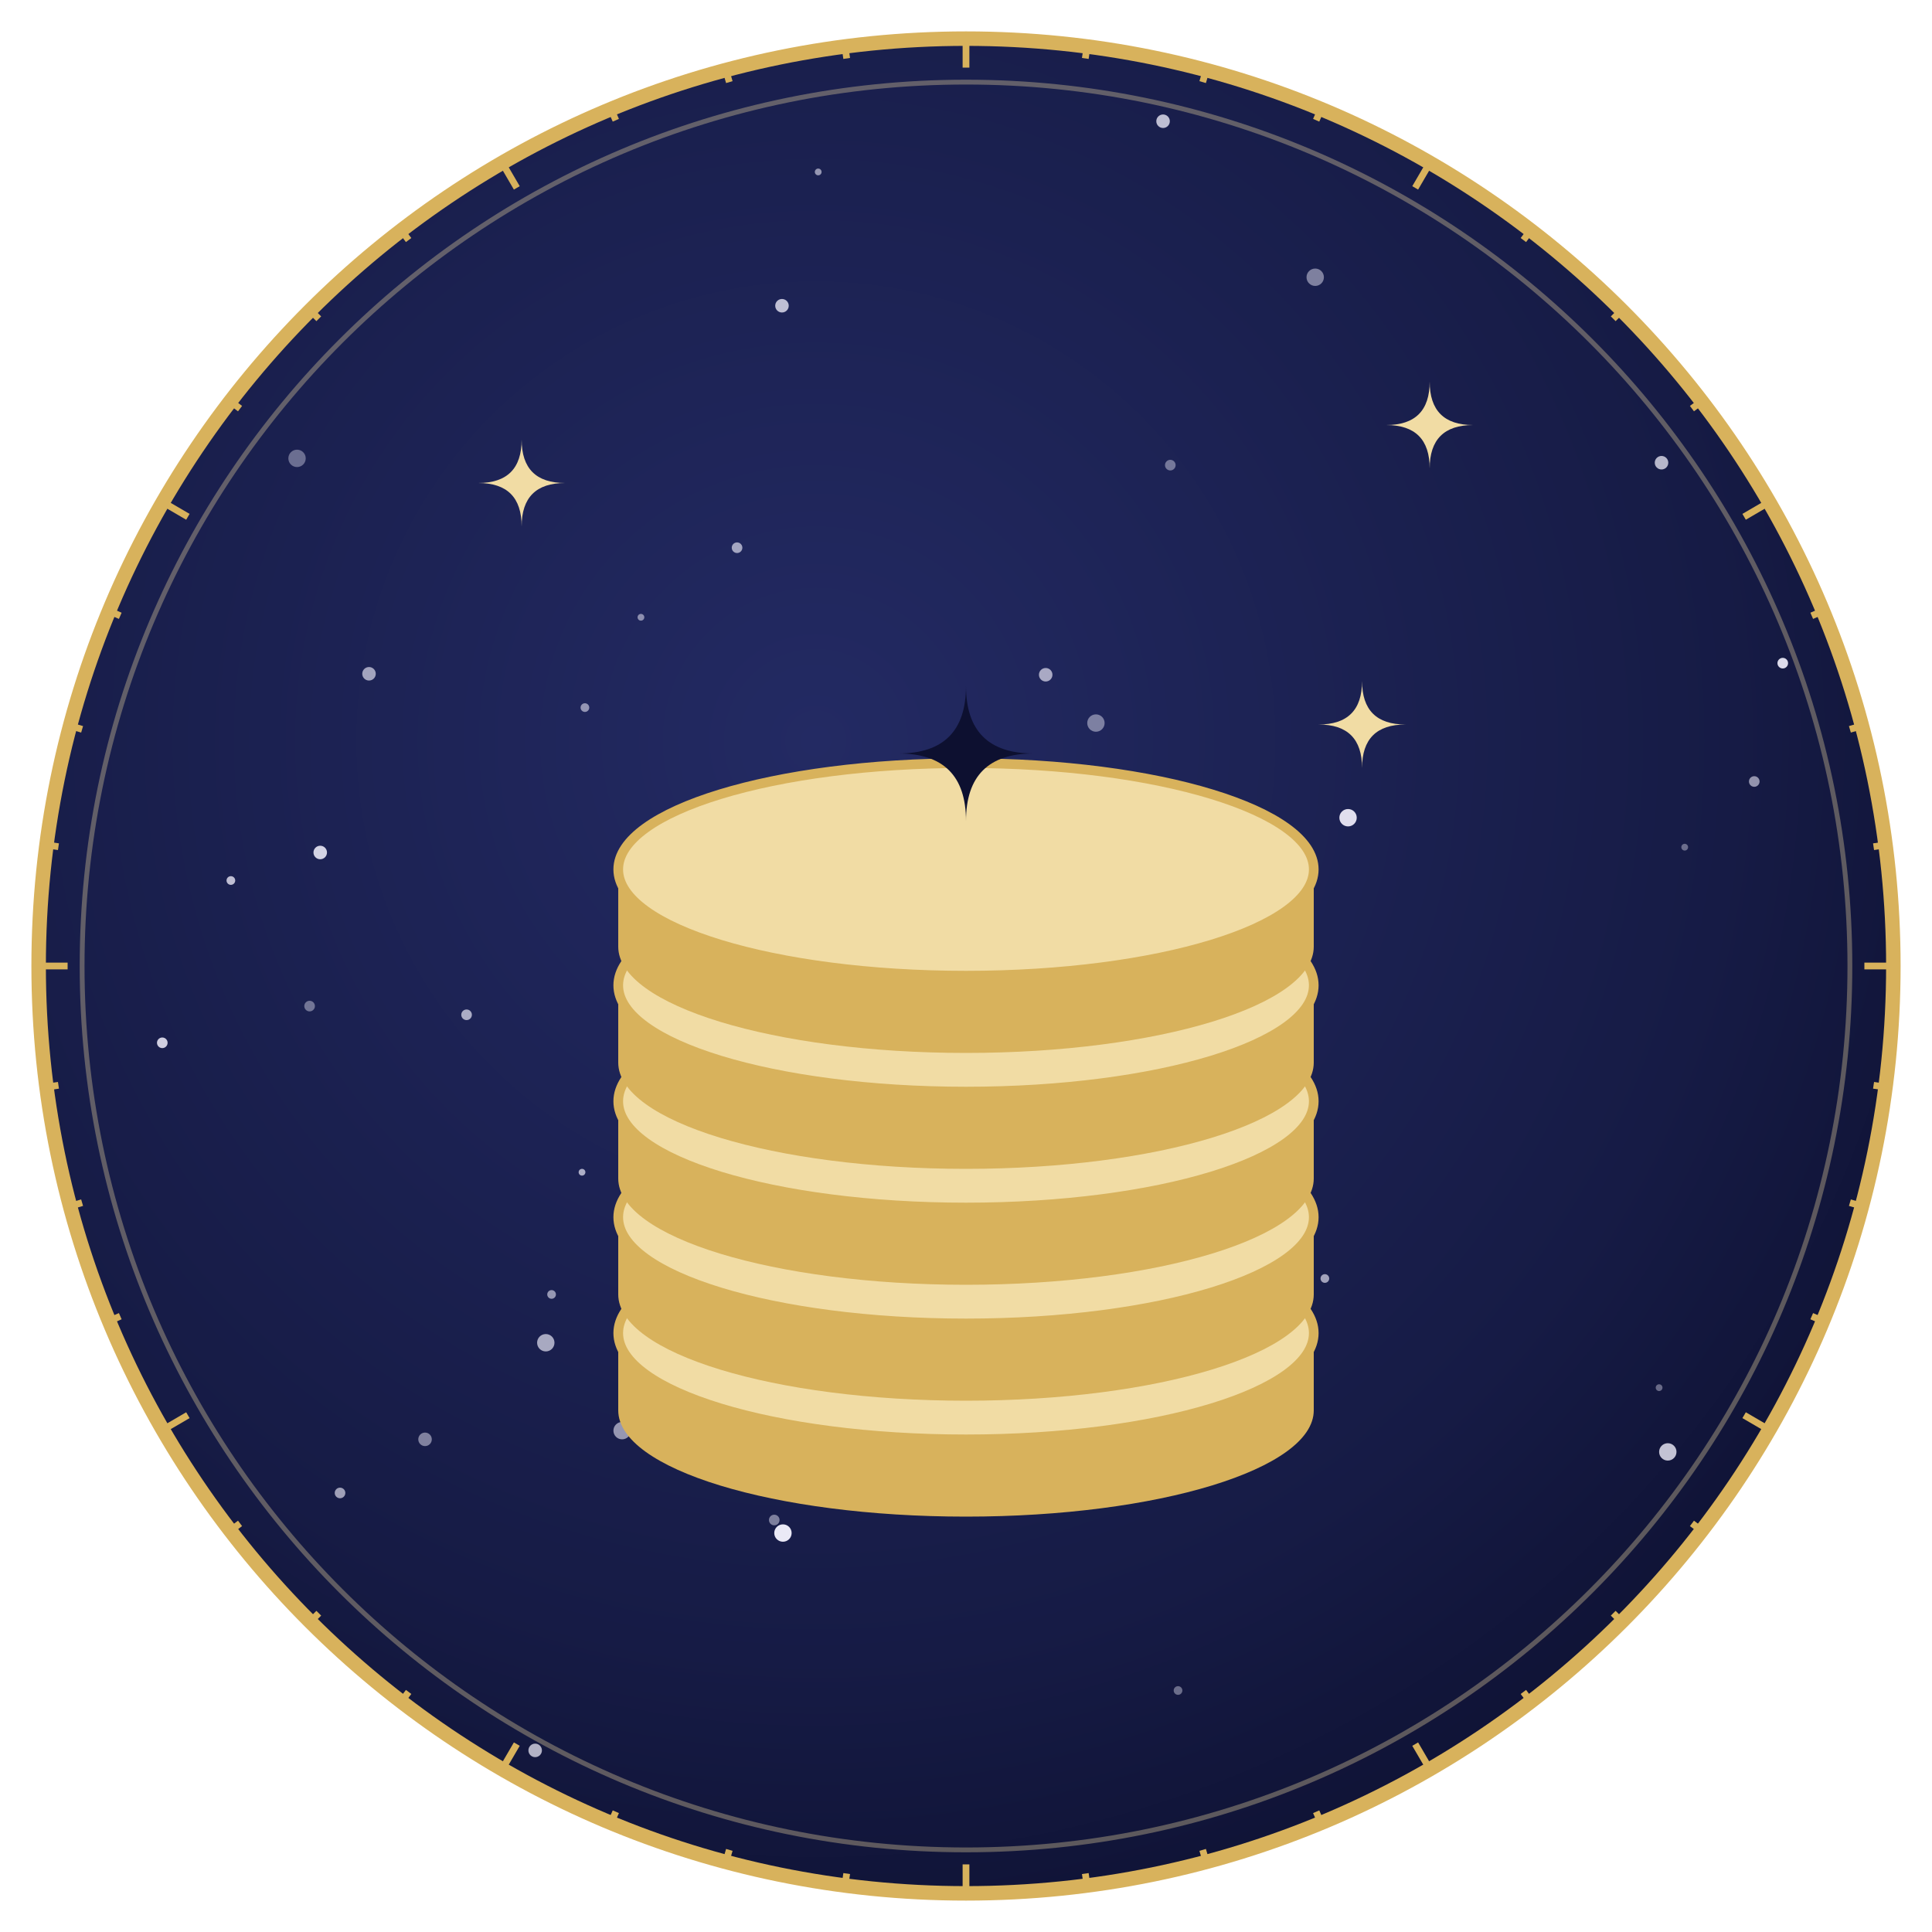
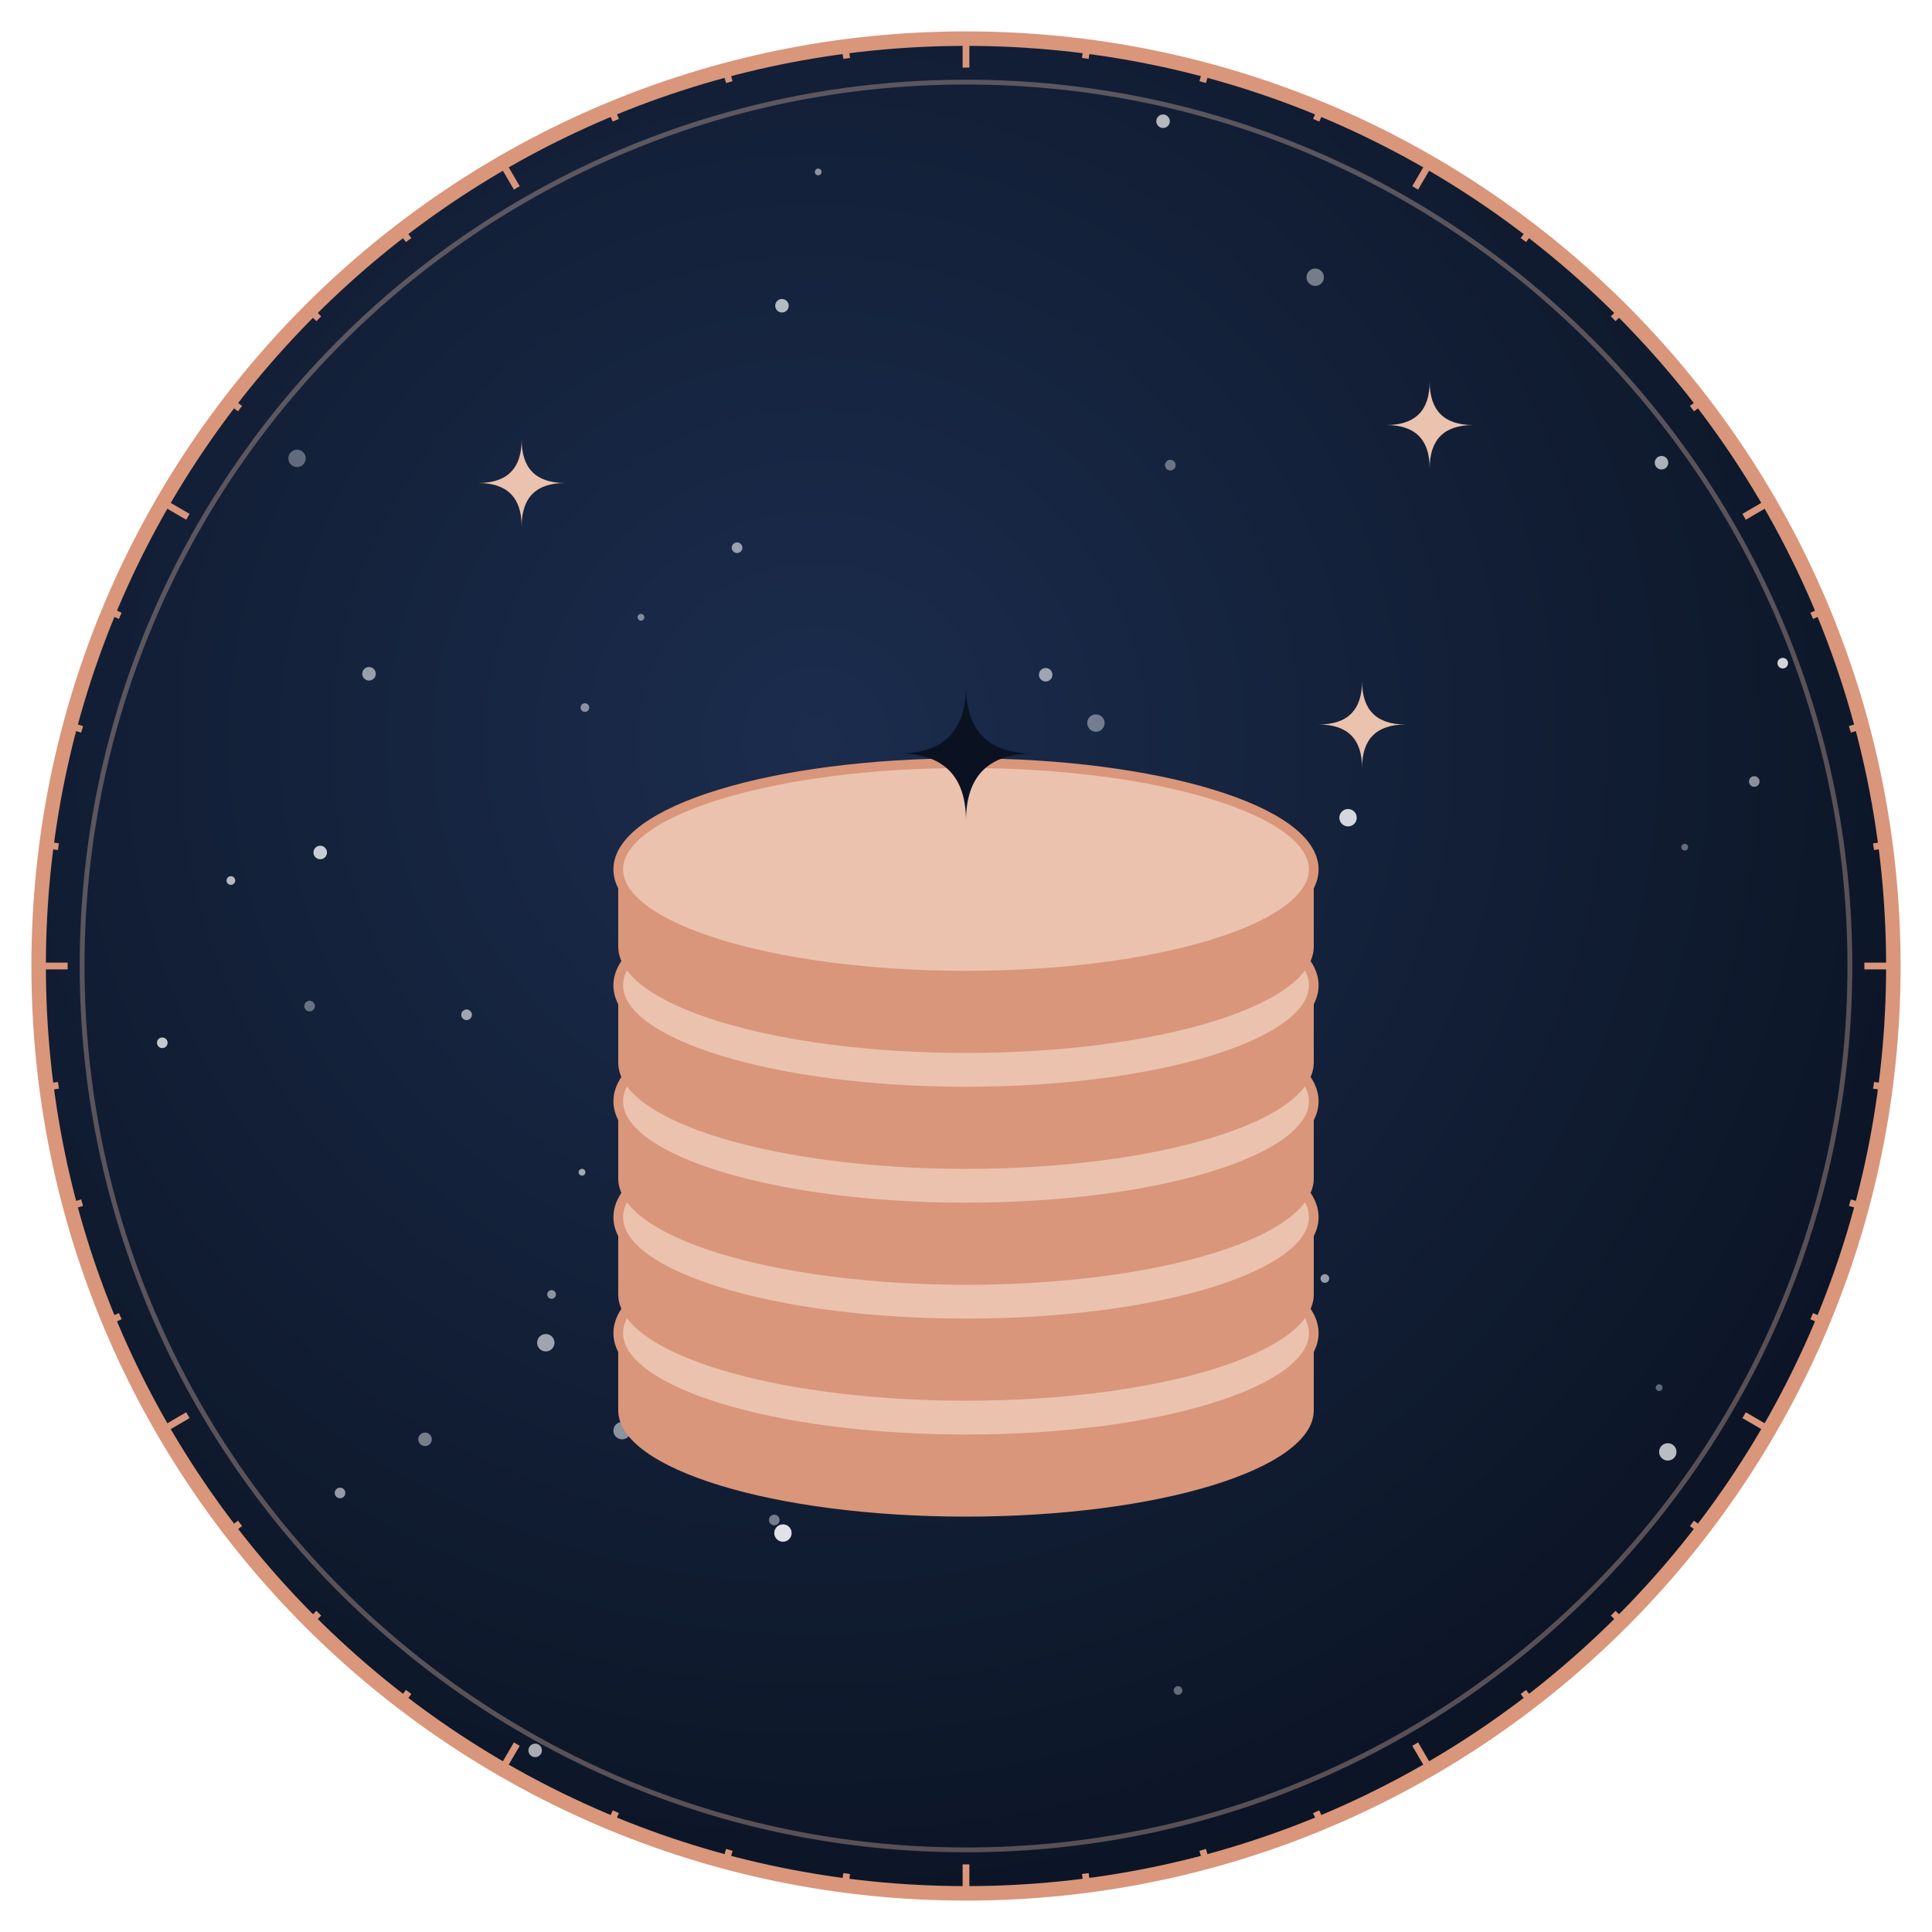
<svg xmlns="http://www.w3.org/2000/svg" viewBox="0 0 400 400" width="400" height="400" role="img" aria-hidden="true">
  <defs>
    <radialGradient id="g" cx="42%" cy="38%" r="70%">
-       <stop offset="0" stop-color="#232a63" />
-       <stop offset=".7" stop-color="#161b45" />
-       <stop offset="1" stop-color="#0d1030" />
+       <stop offset="0" stop-color="#1b2c4d" />
+       <stop offset=".7" stop-color="#0f1a2e" />
+       <stop offset="1" stop-color="#0a1222" />
    </radialGradient>
    <clipPath id="c">
      <circle cx="200.0" cy="200.0" r="192.0" />
    </clipPath>
  </defs>
  <circle cx="200.0" cy="200.0" r="192.0" fill="url(#g)" />
  <g clip-path="url(#c)">
-     <circle cx="228.6" cy="171.6" r="1.8" fill="#f5f3ff" opacity="0.36" />
-     <circle cx="185.0" cy="196.5" r="1.1" fill="#f5f3ff" opacity="0.74" />
-     <circle cx="64.1" cy="208.3" r="1.1" fill="#f5f3ff" opacity="0.40" />
-     <circle cx="144.5" cy="168.2" r="0.9" fill="#f5f3ff" opacity="0.71" />
-     <circle cx="152.6" cy="113.4" r="1.1" fill="#f5f3ff" opacity="0.62" />
-     <circle cx="274.3" cy="264.7" r="0.9" fill="#f5f3ff" opacity="0.62" />
-     <circle cx="344.0" cy="95.8" r="1.4" fill="#f5f3ff" opacity="0.72" />
-     <circle cx="121.1" cy="146.5" r="0.9" fill="#f5f3ff" opacity="0.54" />
-     <circle cx="219.6" cy="174.4" r="0.7" fill="#f5f3ff" opacity="0.74" />
-     <circle cx="129.9" cy="200.8" r="0.9" fill="#f5f3ff" opacity="0.93" />
-     <circle cx="120.5" cy="242.7" r="0.7" fill="#f5f3ff" opacity="0.67" />
-     <circle cx="226.9" cy="149.7" r="1.8" fill="#f5f3ff" opacity="0.44" />
-     <circle cx="76.4" cy="139.5" r="1.4" fill="#f5f3ff" opacity="0.62" />
-     <circle cx="272.3" cy="57.4" r="1.8" fill="#f5f3ff" opacity="0.46" />
-     <circle cx="47.8" cy="182.3" r="0.9" fill="#f5f3ff" opacity="0.75" />
-     <circle cx="70.4" cy="309.1" r="1.1" fill="#f5f3ff" opacity="0.61" />
-     <circle cx="132.7" cy="127.8" r="0.7" fill="#f5f3ff" opacity="0.51" />
-     <circle cx="161.9" cy="63.3" r="1.4" fill="#f5f3ff" opacity="0.75" />
-     <circle cx="96.6" cy="210.1" r="1.1" fill="#f5f3ff" opacity="0.66" />
-     <circle cx="240.8" cy="25.1" r="1.4" fill="#f5f3ff" opacity="0.75" />
-     <circle cx="216.5" cy="139.7" r="1.4" fill="#f5f3ff" opacity="0.64" />
-     <circle cx="66.3" cy="176.5" r="1.4" fill="#f5f3ff" opacity="0.85" />
-     <circle cx="348.8" cy="175.4" r="0.7" fill="#f5f3ff" opacity="0.38" />
-     <circle cx="194.0" cy="183.5" r="1.4" fill="#f5f3ff" opacity="0.81" />
-     <circle cx="369.1" cy="137.3" r="1.1" fill="#f5f3ff" opacity="0.89" />
-     <circle cx="279.1" cy="169.3" r="1.8" fill="#f5f3ff" opacity="0.90" />
-     <circle cx="61.5" cy="94.9" r="1.8" fill="#f5f3ff" opacity="0.37" />
-     <circle cx="230.1" cy="251.4" r="0.7" fill="#f5f3ff" opacity="0.83" />
-     <circle cx="343.5" cy="287.3" r="0.7" fill="#f5f3ff" opacity="0.38" />
-     <circle cx="114.2" cy="268.0" r="0.9" fill="#f5f3ff" opacity="0.57" />
-     <circle cx="160.3" cy="314.7" r="1.1" fill="#f5f3ff" opacity="0.46" />
-     <circle cx="236.6" cy="170.7" r="0.7" fill="#f5f3ff" opacity="0.76" />
-     <circle cx="345.3" cy="300.6" r="1.8" fill="#f5f3ff" opacity="0.78" />
-     <circle cx="179.0" cy="297.4" r="0.9" fill="#f5f3ff" opacity="0.51" />
-     <circle cx="145.7" cy="250.9" r="0.7" fill="#f5f3ff" opacity="0.48" />
-     <circle cx="243.9" cy="350.0" r="0.9" fill="#f5f3ff" opacity="0.39" />
-     <circle cx="169.4" cy="35.6" r="0.7" fill="#f5f3ff" opacity="0.56" />
-     <circle cx="144.1" cy="169.7" r="0.9" fill="#f5f3ff" opacity="0.73" />
-     <circle cx="113.0" cy="278.0" r="1.8" fill="#f5f3ff" opacity="0.65" />
-     <circle cx="363.2" cy="161.8" r="1.1" fill="#f5f3ff" opacity="0.56" />
-     <circle cx="110.8" cy="362.4" r="1.4" fill="#f5f3ff" opacity="0.70" />
-     <circle cx="33.6" cy="215.9" r="1.1" fill="#f5f3ff" opacity="0.83" />
-     <circle cx="162.1" cy="317.4" r="1.8" fill="#f5f3ff" opacity="0.95" />
-     <circle cx="128.8" cy="296.2" r="1.8" fill="#f5f3ff" opacity="0.57" />
-     <circle cx="242.3" cy="96.3" r="1.1" fill="#f5f3ff" opacity="0.41" />
-     <circle cx="88.0" cy="298.0" r="1.4" fill="#f5f3ff" opacity="0.47" />
-     <path d="M128 276 L128 292 A72 22 0 0 0 272 292 L272 276 Z" fill="#d8b25c" />
-     <ellipse cx="200" cy="276" rx="72" ry="22" fill="#f1dca4" stroke="#d8b25c" stroke-width="2" />
-     <path d="M128 252 L128 268 A72 22 0 0 0 272 268 L272 252 Z" fill="#d8b25c" />
-     <ellipse cx="200" cy="252" rx="72" ry="22" fill="#f1dca4" stroke="#d8b25c" stroke-width="2" />
-     <path d="M128 228 L128 244 A72 22 0 0 0 272 244 L272 228 Z" fill="#d8b25c" />
-     <ellipse cx="200" cy="228" rx="72" ry="22" fill="#f1dca4" stroke="#d8b25c" stroke-width="2" />
-     <path d="M128 204 L128 220 A72 22 0 0 0 272 220 L272 204 Z" fill="#d8b25c" />
-     <ellipse cx="200" cy="204" rx="72" ry="22" fill="#f1dca4" stroke="#d8b25c" stroke-width="2" />
-     <path d="M128 180 L128 196 A72 22 0 0 0 272 196 L272 180 Z" fill="#d8b25c" />
-     <ellipse cx="200" cy="180" rx="72" ry="22" fill="#f1dca4" stroke="#d8b25c" stroke-width="2" />
-     <path d="M200 142 Q200 156 214 156 Q200 156 200 170 Q200 156 186 156 Q200 156 200 142Z" fill="#0d1030" />
-     <path d="M108 91 Q108 100 117 100 Q108 100 108 109 Q108 100 99 100 Q108 100 108 91Z" fill="#f1dca4" />
-     <path d="M296 79 Q296 88 305 88 Q296 88 296 97 Q296 88 287 88 Q296 88 296 79Z" fill="#f1dca4" />
-     <path d="M282 141 Q282 150 291 150 Q282 150 282 159 Q282 150 273 150 Q282 150 282 141Z" fill="#f1dca4" />
+     <circle cx="228.6" cy="171.6" r="1.8" fill="#e9ecef" opacity="0.36" />
+     <circle cx="185.0" cy="196.5" r="1.1" fill="#e9ecef" opacity="0.74" />
+     <circle cx="64.1" cy="208.3" r="1.1" fill="#e9ecef" opacity="0.40" />
+     <circle cx="144.5" cy="168.2" r="0.9" fill="#e9ecef" opacity="0.71" />
+     <circle cx="152.6" cy="113.4" r="1.1" fill="#e9ecef" opacity="0.62" />
+     <circle cx="274.3" cy="264.7" r="0.9" fill="#e9ecef" opacity="0.62" />
+     <circle cx="344.0" cy="95.8" r="1.4" fill="#e9ecef" opacity="0.72" />
+     <circle cx="121.1" cy="146.5" r="0.9" fill="#e9ecef" opacity="0.54" />
+     <circle cx="219.6" cy="174.4" r="0.7" fill="#e9ecef" opacity="0.74" />
+     <circle cx="129.9" cy="200.8" r="0.9" fill="#e9ecef" opacity="0.93" />
+     <circle cx="120.5" cy="242.7" r="0.7" fill="#e9ecef" opacity="0.67" />
+     <circle cx="226.9" cy="149.7" r="1.8" fill="#e9ecef" opacity="0.44" />
+     <circle cx="76.4" cy="139.5" r="1.4" fill="#e9ecef" opacity="0.62" />
+     <circle cx="272.3" cy="57.4" r="1.8" fill="#e9ecef" opacity="0.46" />
+     <circle cx="47.8" cy="182.3" r="0.9" fill="#e9ecef" opacity="0.75" />
+     <circle cx="70.4" cy="309.1" r="1.1" fill="#e9ecef" opacity="0.61" />
+     <circle cx="132.7" cy="127.8" r="0.7" fill="#e9ecef" opacity="0.51" />
+     <circle cx="161.9" cy="63.3" r="1.4" fill="#e9ecef" opacity="0.75" />
+     <circle cx="96.6" cy="210.1" r="1.1" fill="#e9ecef" opacity="0.66" />
+     <circle cx="240.8" cy="25.1" r="1.4" fill="#e9ecef" opacity="0.75" />
+     <circle cx="216.5" cy="139.7" r="1.4" fill="#e9ecef" opacity="0.64" />
+     <circle cx="66.3" cy="176.5" r="1.4" fill="#e9ecef" opacity="0.85" />
+     <circle cx="348.8" cy="175.4" r="0.7" fill="#e9ecef" opacity="0.38" />
+     <circle cx="194.0" cy="183.5" r="1.4" fill="#e9ecef" opacity="0.81" />
+     <circle cx="369.1" cy="137.3" r="1.1" fill="#e9ecef" opacity="0.89" />
+     <circle cx="279.1" cy="169.3" r="1.8" fill="#e9ecef" opacity="0.90" />
+     <circle cx="61.5" cy="94.9" r="1.8" fill="#e9ecef" opacity="0.37" />
+     <circle cx="230.1" cy="251.4" r="0.7" fill="#e9ecef" opacity="0.83" />
+     <circle cx="343.5" cy="287.3" r="0.7" fill="#e9ecef" opacity="0.38" />
+     <circle cx="114.2" cy="268.0" r="0.9" fill="#e9ecef" opacity="0.57" />
+     <circle cx="160.3" cy="314.7" r="1.1" fill="#e9ecef" opacity="0.46" />
+     <circle cx="236.6" cy="170.7" r="0.7" fill="#e9ecef" opacity="0.76" />
+     <circle cx="345.3" cy="300.6" r="1.8" fill="#e9ecef" opacity="0.78" />
+     <circle cx="179.0" cy="297.4" r="0.9" fill="#e9ecef" opacity="0.51" />
+     <circle cx="145.7" cy="250.9" r="0.7" fill="#e9ecef" opacity="0.48" />
+     <circle cx="243.9" cy="350.0" r="0.9" fill="#e9ecef" opacity="0.39" />
+     <circle cx="169.4" cy="35.6" r="0.7" fill="#e9ecef" opacity="0.56" />
+     <circle cx="144.1" cy="169.7" r="0.9" fill="#e9ecef" opacity="0.73" />
+     <circle cx="113.0" cy="278.0" r="1.8" fill="#e9ecef" opacity="0.65" />
+     <circle cx="363.2" cy="161.8" r="1.1" fill="#e9ecef" opacity="0.56" />
+     <circle cx="110.8" cy="362.4" r="1.4" fill="#e9ecef" opacity="0.70" />
+     <circle cx="33.6" cy="215.9" r="1.1" fill="#e9ecef" opacity="0.83" />
+     <circle cx="162.1" cy="317.4" r="1.8" fill="#e9ecef" opacity="0.95" />
+     <circle cx="128.8" cy="296.2" r="1.8" fill="#e9ecef" opacity="0.57" />
+     <circle cx="242.3" cy="96.3" r="1.1" fill="#e9ecef" opacity="0.41" />
+     <circle cx="88.0" cy="298.0" r="1.4" fill="#e9ecef" opacity="0.47" />
+     <path d="M128 276 L128 292 A72 22 0 0 0 272 292 L272 276 Z" fill="#d9967a" />
+     <ellipse cx="200" cy="276" rx="72" ry="22" fill="#ebc2ae" stroke="#d9967a" stroke-width="2" />
+     <path d="M128 252 L128 268 A72 22 0 0 0 272 268 L272 252 Z" fill="#d9967a" />
+     <ellipse cx="200" cy="252" rx="72" ry="22" fill="#ebc2ae" stroke="#d9967a" stroke-width="2" />
+     <path d="M128 228 L128 244 A72 22 0 0 0 272 244 L272 228 Z" fill="#d9967a" />
+     <ellipse cx="200" cy="228" rx="72" ry="22" fill="#ebc2ae" stroke="#d9967a" stroke-width="2" />
+     <path d="M128 204 L128 220 A72 22 0 0 0 272 220 L272 204 Z" fill="#d9967a" />
+     <ellipse cx="200" cy="204" rx="72" ry="22" fill="#ebc2ae" stroke="#d9967a" stroke-width="2" />
+     <path d="M128 180 L128 196 A72 22 0 0 0 272 196 L272 180 Z" fill="#d9967a" />
+     <ellipse cx="200" cy="180" rx="72" ry="22" fill="#ebc2ae" stroke="#d9967a" stroke-width="2" />
+     <path d="M200 142 Q200 156 214 156 Q200 156 200 170 Q200 156 186 156 Q200 156 200 142Z" fill="#0a1222" />
+     <path d="M108 91 Q108 100 117 100 Q108 100 108 109 Q108 100 99 100 Q108 100 108 91Z" fill="#ebc2ae" />
+     <path d="M296 79 Q296 88 305 88 Q296 88 296 97 Q296 88 287 88 Q296 88 296 79Z" fill="#ebc2ae" />
+     <path d="M282 141 Q282 150 291 150 Q282 150 282 159 Q282 150 273 150 Q282 150 282 141Z" fill="#ebc2ae" />
  </g>
-   <circle cx="200.0" cy="200.0" r="192.0" fill="none" stroke="#d8b25c" stroke-width="3" />
-   <circle cx="200.0" cy="200.0" r="183.0" fill="none" stroke="rgba(241,220,164,.34)" stroke-width="1" />
-   <g stroke="#d8b25c" stroke-width="1.4">
+   <circle cx="200.0" cy="200.0" r="192.0" fill="none" stroke="#d9967a" stroke-width="3" />
+   <circle cx="200.0" cy="200.0" r="183.0" fill="none" stroke="rgba(235,194,174,.34)" stroke-width="1" />
+   <g stroke="#d9967a" stroke-width="1.4">
    <line x1="393.0" y1="200.0" x2="386.0" y2="200.0" />
    <line x1="391.3" y1="225.2" x2="387.9" y2="224.7" />
    <line x1="386.4" y1="250.0" x2="383.0" y2="249.0" />
    <line x1="378.3" y1="273.9" x2="375.1" y2="272.5" />
    <line x1="367.1" y1="296.5" x2="361.1" y2="293.0" />
    <line x1="353.1" y1="317.5" x2="350.3" y2="315.4" />
    <line x1="336.5" y1="336.5" x2="334.0" y2="334.0" />
    <line x1="317.5" y1="353.1" x2="315.4" y2="350.3" />
    <line x1="296.5" y1="367.1" x2="293.0" y2="361.1" />
    <line x1="273.9" y1="378.3" x2="272.5" y2="375.1" />
    <line x1="250.0" y1="386.4" x2="249.0" y2="383.0" />
    <line x1="225.2" y1="391.3" x2="224.7" y2="387.9" />
    <line x1="200.0" y1="393.0" x2="200.0" y2="386.0" />
    <line x1="174.8" y1="391.3" x2="175.3" y2="387.9" />
    <line x1="150.0" y1="386.4" x2="151.0" y2="383.0" />
    <line x1="126.1" y1="378.3" x2="127.5" y2="375.1" />
    <line x1="103.5" y1="367.1" x2="107.0" y2="361.1" />
    <line x1="82.5" y1="353.1" x2="84.6" y2="350.3" />
    <line x1="63.5" y1="336.5" x2="66.0" y2="334.0" />
    <line x1="46.9" y1="317.5" x2="49.7" y2="315.4" />
    <line x1="32.9" y1="296.5" x2="38.9" y2="293.0" />
    <line x1="21.7" y1="273.9" x2="24.9" y2="272.5" />
    <line x1="13.6" y1="250.0" x2="17.0" y2="249.0" />
    <line x1="8.7" y1="225.2" x2="12.1" y2="224.7" />
    <line x1="7.0" y1="200.0" x2="14.0" y2="200.0" />
    <line x1="8.7" y1="174.8" x2="12.1" y2="175.3" />
    <line x1="13.6" y1="150.0" x2="17.0" y2="151.0" />
    <line x1="21.7" y1="126.1" x2="24.9" y2="127.5" />
    <line x1="32.9" y1="103.5" x2="38.9" y2="107.0" />
    <line x1="46.9" y1="82.5" x2="49.7" y2="84.6" />
    <line x1="63.5" y1="63.5" x2="66.0" y2="66.0" />
    <line x1="82.5" y1="46.9" x2="84.6" y2="49.7" />
    <line x1="103.5" y1="32.9" x2="107.0" y2="38.9" />
    <line x1="126.1" y1="21.7" x2="127.5" y2="24.9" />
    <line x1="150.0" y1="13.6" x2="151.0" y2="17.0" />
    <line x1="174.8" y1="8.7" x2="175.3" y2="12.1" />
    <line x1="200.0" y1="7.0" x2="200.0" y2="14.0" />
    <line x1="225.2" y1="8.7" x2="224.7" y2="12.1" />
    <line x1="250.0" y1="13.6" x2="249.0" y2="17.0" />
    <line x1="273.9" y1="21.7" x2="272.5" y2="24.9" />
    <line x1="296.5" y1="32.9" x2="293.0" y2="38.9" />
    <line x1="317.5" y1="46.9" x2="315.4" y2="49.7" />
    <line x1="336.5" y1="63.5" x2="334.0" y2="66.0" />
    <line x1="353.1" y1="82.5" x2="350.3" y2="84.6" />
    <line x1="367.1" y1="103.5" x2="361.1" y2="107.0" />
    <line x1="378.3" y1="126.1" x2="375.1" y2="127.5" />
    <line x1="386.4" y1="150.0" x2="383.0" y2="151.0" />
    <line x1="391.3" y1="174.8" x2="387.9" y2="175.3" />
  </g>
</svg>
